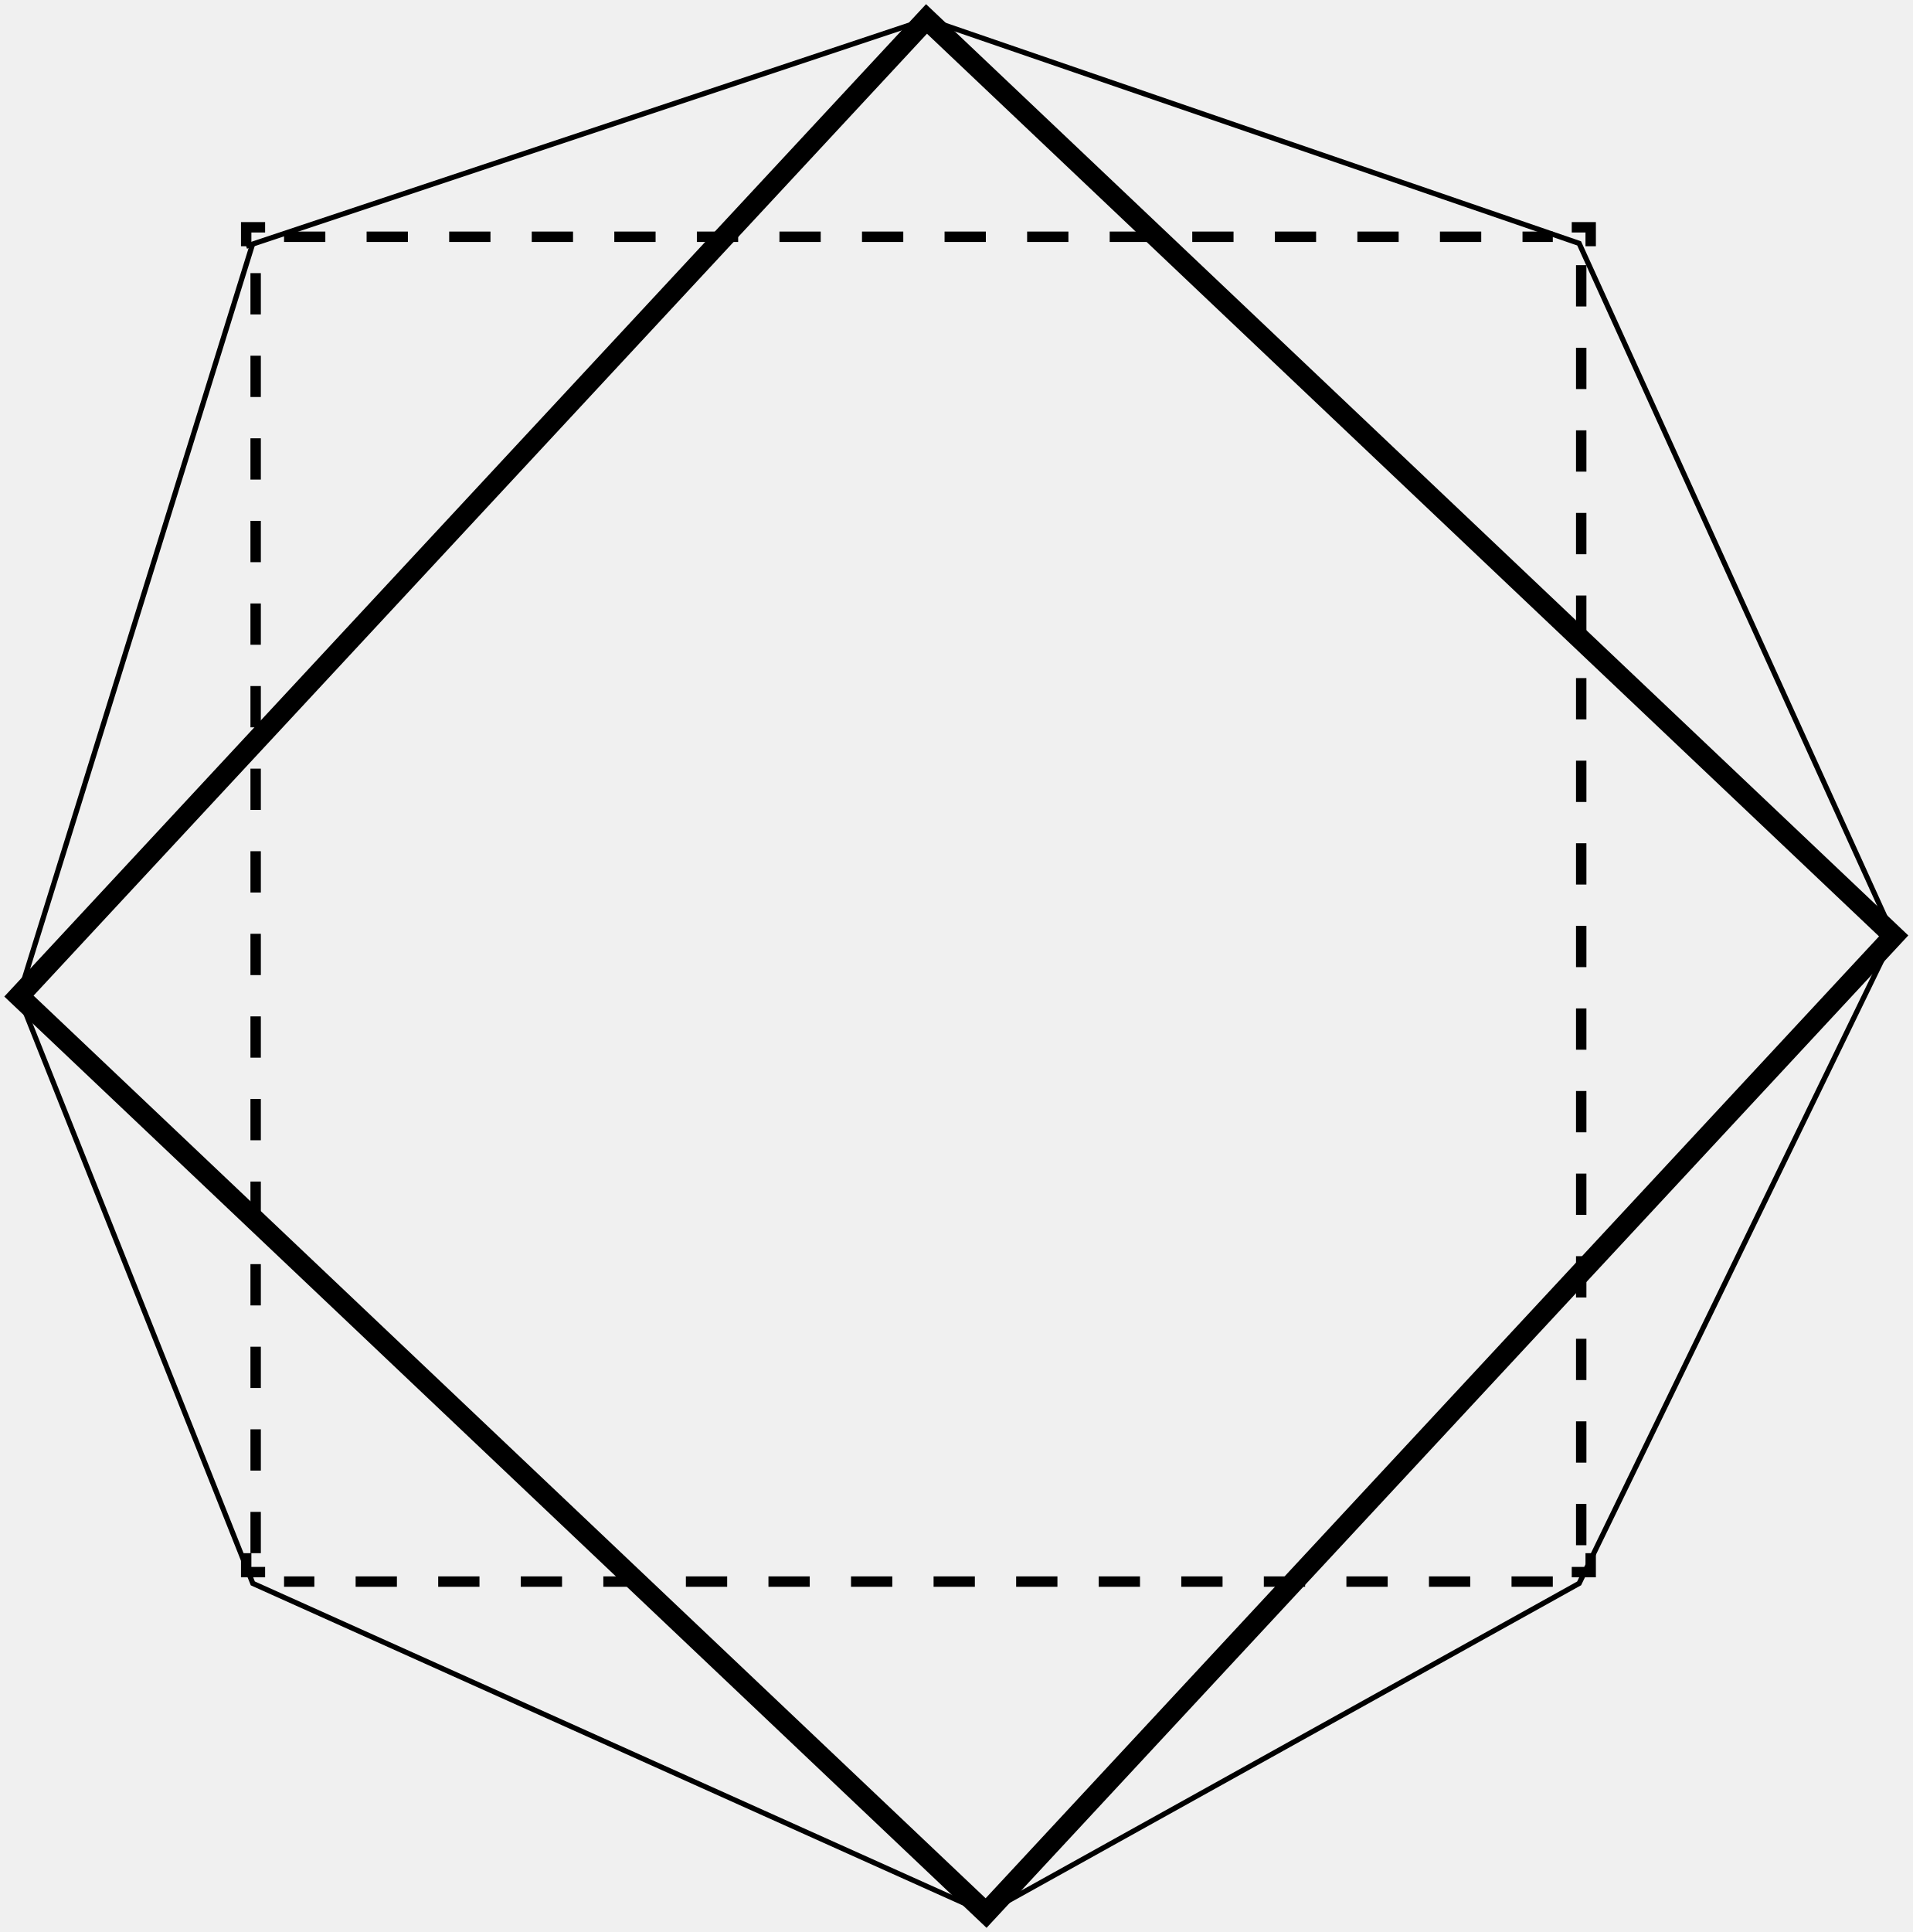
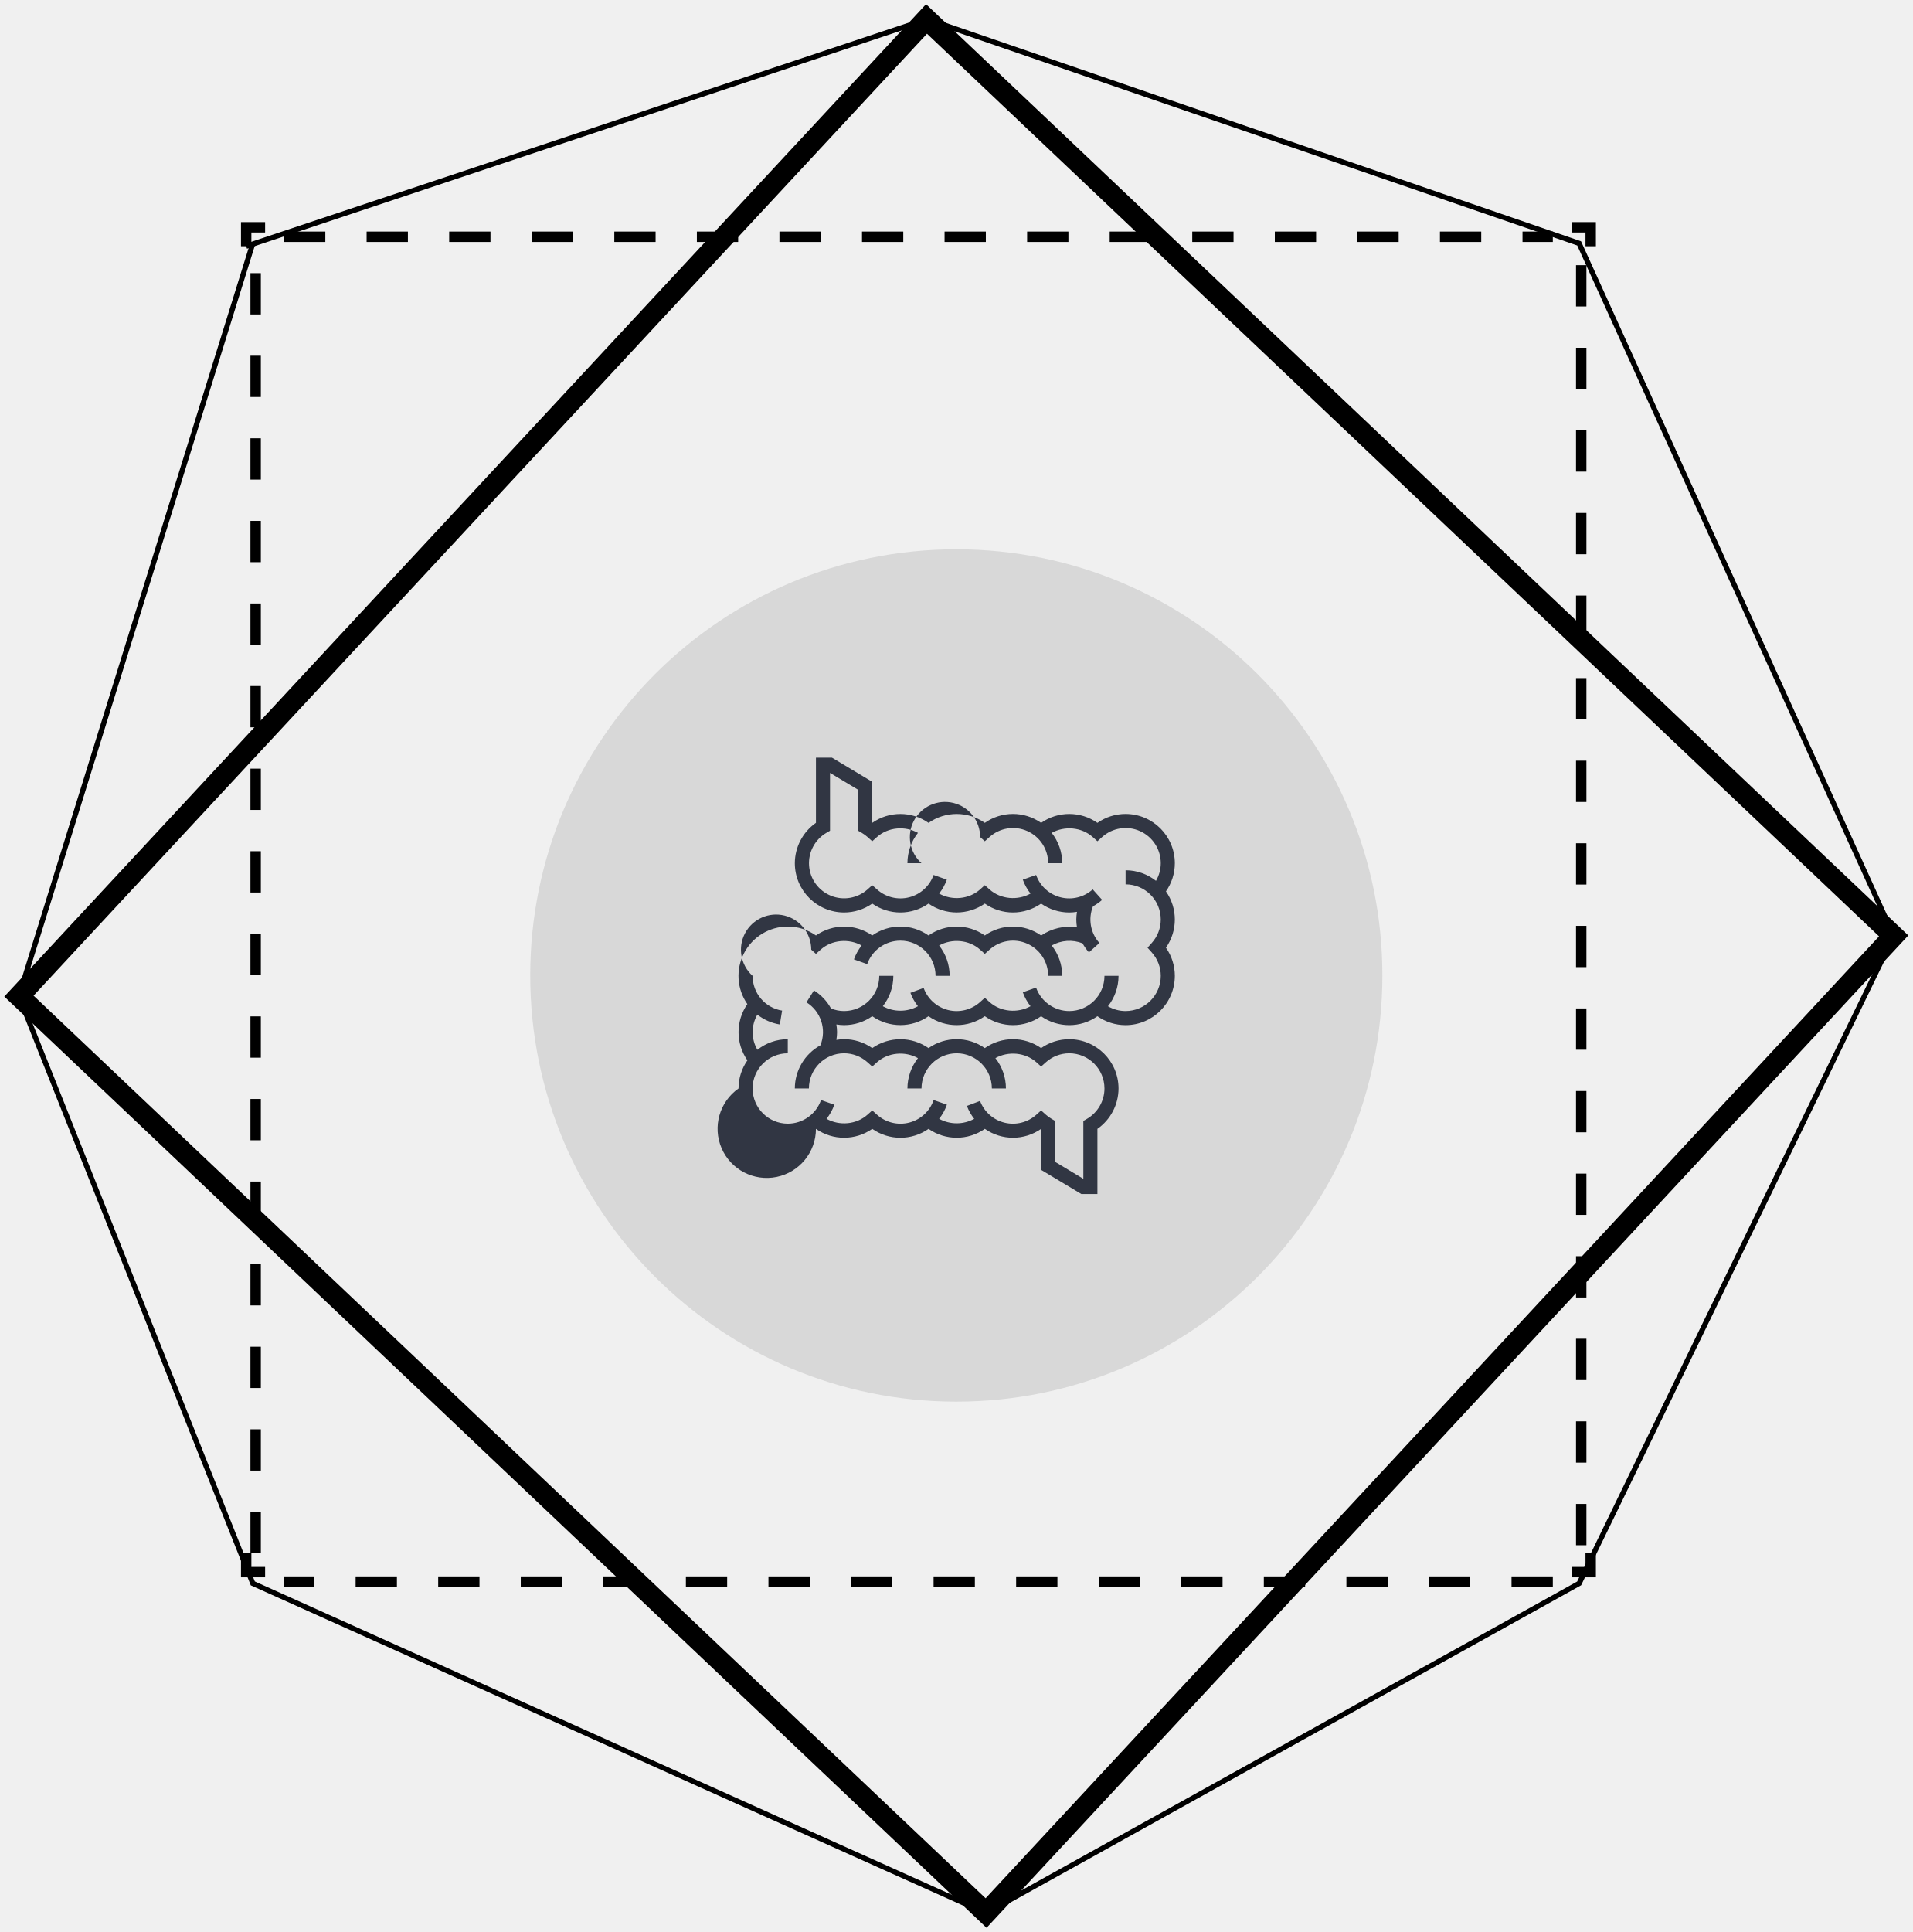
<svg xmlns="http://www.w3.org/2000/svg" xmlns:xlink="http://www.w3.org/1999/xlink" width="101" height="102" viewBox="0 0 101 102">
  <defs>
    <path id="a" d="M.056 11.82L35.992.136" />
    <path id="c" d="M.302 1.347a1.253 1.253 0 1 0 2.506 0 1.253 1.253 0 0 0-2.506 0" />
-     <path id="e" d="M0 1.694a1.253 1.253 0 1 0 2.506 0 1.254 1.254 0 0 0-2.506 0" />
-     <path id="g" d="M.414 1.583a1.252 1.252 0 1 0 2.506 0 1.253 1.253 0 1 0-2.506 0" />
-     <path id="i" d="M.067 1.44a1.253 1.253 0 0 0 2.506 0 1.253 1.253 0 1 0-2.506 0" />
-     <path id="k" d="M.067 1.583a1.252 1.252 0 1 0 2.506 0c0-.692-.561-1.252-1.254-1.252C.627.331.067.891.067 1.583" />
-     <path id="m" d="M.111 1.375a1.253 1.253 0 1 0 2.506 0 1.253 1.253 0 0 0-2.506 0" />
-     <path id="o" d="M.324 1.583a1.252 1.252 0 1 0 2.506 0 1.253 1.253 0 1 0-2.506 0" />
-     <path id="q" d="M.253 1.32a1.253 1.253 0 1 0 2.506 0 1.254 1.254 0 0 0-2.506 0" />
-     <path id="s" d="M.059 1.746a1.253 1.253 0 1 0 2.506 0 1.253 1.253 0 1 0-2.506 0" />
-     <path id="u" d="M.067 1.552a1.253 1.253 0 0 0 2.506 0 1.253 1.253 0 1 0-2.506 0" />
-     <path id="w" d="M1.492.383a1.254 1.254 0 0 0 0 2.506 1.253 1.253 0 0 0 0-2.506z" />
-     <path id="y" d="M.067 1.32a1.253 1.253 0 0 0 2.506 0 1.253 1.253 0 1 0-2.506 0" />
-     <path id="A" d="M.302 1.591a1.253 1.253 0 1 0 2.506 0 1.253 1.253 0 0 0-2.506 0" />
-     <path id="C" d="M.013 1.32a1.253 1.253 0 1 0 2.506 0h.001a1.253 1.253 0 1 0-2.506 0" />
+     <path id="e" d="M0 1.694a1.253 1.253 0 1 0 2.506 0 1.253 1.253 0 0 0-2.506 0" />
+     <path id="g" d="M.414 1.583a1.253 1.253 0 1 0 2.505.001 1.253 1.253 0 0 0-2.505 0" />
+     <path id="i" d="M.067 1.44a1.253 1.253 0 1 0 2.505 0 1.253 1.253 0 0 0-2.506 0" />
+     <path id="k" d="M.067 1.583a1.252 1.252 0 1 0 2.504.002 1.252 1.252 0 0 0-2.505-.002" />
+     <path id="m" d="M.111 1.375a1.253 1.253 0 1 0 2.507-.001 1.253 1.253 0 0 0-2.507 0" />
+     <path id="o" d="M.324 1.583a1.253 1.253 0 1 0 2.505 0 1.253 1.253 0 0 0-2.506 0" />
+     <path id="q" d="M.253 1.32a1.254 1.254 0 1 0 2.507-.001 1.254 1.254 0 0 0-2.507.001" />
+     <path id="s" d="M.059 1.746a1.253 1.253 0 1 0 2.506.002 1.253 1.253 0 0 0-2.506-.002" />
+     <path id="u" d="M.067 1.552a1.253 1.253 0 1 0 2.505 0 1.253 1.253 0 0 0-2.506 0" />
+     <path id="w" d="M1.492.383a1.253 1.253 0 1 0 0 2.506 1.253 1.253 0 0 0 0-2.506z" />
+     <path id="y" d="M.067 1.32a1.253 1.253 0 1 0 2.505 0 1.253 1.253 0 0 0-2.506 0" />
+     <path id="A" d="M.302 1.591a1.254 1.254 0 1 0 2.508 0 1.254 1.254 0 0 0-2.508 0" />
+     <path id="C" d="M.013 1.32a1.253 1.253 0 1 0 2.507 0 1.253 1.253 0 0 0-2.506 0" />
    <path id="E" d="M.302 1.583a1.253 1.253 0 1 0 2.506 0 1.253 1.253 0 0 0-2.506 0" />
-     <path id="G" d="M.302 1.32a1.253 1.253 0 1 0 2.506 0 1.254 1.254 0 0 0-2.506 0" />
+     <path id="G" d="M.302 1.32a1.253 1.253 0 1 0 2.507 0 1.253 1.253 0 0 0-2.507 0" />
  </defs>
  <g fill="none" fill-rule="evenodd">
+     <g transform="translate(28 29)">
+       <circle cx="22.5" cy="22.5" r="22.5" fill="#D8D8D8" />
+       <path fill="#313643" fill-rule="nonzero" d="M34.04 16.574a2.604 2.604 0 0 0-2.601-2.601c-.534 0-1.052.164-1.487.47a2.588 2.588 0 0 0-2.973 0 2.584 2.584 0 0 0-2.973 0 2.59 2.59 0 0 0-2.972 0 2.593 2.593 0 0 0-2.973-.001v-2.166L15.934 11h-.846v3.442a2.61 2.61 0 0 0-1.115 2.132 2.604 2.604 0 0 0 2.601 2.601 2.59 2.59 0 0 0 1.487-.469 2.59 2.59 0 0 0 2.973 0 2.595 2.595 0 0 0 2.972 0 2.59 2.59 0 0 0 2.973 0c.427.298.943.47 1.487.47.137 0 .273-.014.407-.035-.021.134-.036.269-.036.406 0 .138.013.274.035.408a2.663 2.663 0 0 0-1.89.435 2.586 2.586 0 0 0-2.976-.002 2.59 2.59 0 0 0-2.973 0 2.584 2.584 0 0 0-2.972 0 2.595 2.595 0 0 0-2.973 0 2.588 2.588 0 0 0-1.487-.47 2.604 2.604 0 0 0-2.135 4.093 2.595 2.595 0 0 0 .003 2.969c-.294.422-.469.933-.469 1.486a2.597 2.597 0 1 0 4.088 2.132 2.594 2.594 0 0 0 2.973 0 2.588 2.588 0 0 0 2.973 0 2.594 2.594 0 0 0 2.974-.001 2.588 2.588 0 0 0 2.972 0v2.167l2.126 1.276h.846v-3.442a2.61 2.61 0 0 0 1.115-2.132 2.605 2.605 0 0 0-2.601-2.601c-.534 0-1.052.164-1.487.469a2.588 2.588 0 0 0-2.973 0 2.587 2.587 0 0 0-2.972 0 2.595 2.595 0 0 0-2.973 0 2.588 2.588 0 0 0-1.487-.47 2.62 2.62 0 0 0-.407.036c.021-.134.036-.27.036-.407 0-.138-.015-.274-.036-.407.134.02.27.035.407.035.553 0 1.064-.174 1.486-.47a2.594 2.594 0 0 0 2.973 0 2.588 2.588 0 0 0 2.973 0 2.588 2.588 0 0 0 2.973.001 2.587 2.587 0 0 0 2.973 0c.434.303.95.47 1.487.47a2.605 2.605 0 0 0 2.601-2.602c0-.534-.165-1.052-.47-1.486a2.587 2.587 0 0 0 0-2.973c.304-.434.47-.951.47-1.487zm-1.22 4.708c.308.342.477.782.477 1.238a1.86 1.86 0 0 1-1.858 1.858c-.33 0-.65-.09-.93-.253.348-.443.558-1 .558-1.605h-.743a1.86 1.86 0 0 1-1.858 1.858c-.786 0-1.49-.497-1.753-1.238l-.7.247c.096.272.236.518.407.736-.674.377-1.576.308-2.165-.221l-.249-.223-.248.223a1.853 1.853 0 0 1-2.983-.743l-.698.256c.095.26.23.498.397.708a1.934 1.934 0 0 1-1.855 0c.347-.443.556-.998.556-1.603h-.743a1.86 1.86 0 0 1-1.858 1.858 1.82 1.82 0 0 1-.691-.137 2.604 2.604 0 0 0-.9-.953l-.396.63a1.85 1.85 0 0 1 .736 2.269 2.603 2.603 0 0 0-1.35 2.279h.743a1.86 1.86 0 0 1 1.858-1.858c.457 0 .896.169 1.238.476l.249.223.248-.223c.59-.53 1.492-.598 2.166-.22a2.603 2.603 0 0 0-.556 1.602h.743a1.862 1.862 0 0 1 1.858-1.858 1.86 1.86 0 0 1 1.858 1.858h.743c0-.605-.209-1.16-.556-1.603.674-.376 1.576-.308 2.166.22l.248.224.249-.223a1.853 1.853 0 0 1 1.238-.476 1.86 1.86 0 0 1 1.858 1.858c0 .66-.356 1.276-.93 1.607l-.185.107v3.055l-1.486-.892v-2.162l-.186-.108a1.882 1.882 0 0 1-.31-.225l-.248-.223-.248.223a1.853 1.853 0 0 1-2.976-.724l-.695.263c.094.25.226.478.386.682a1.933 1.933 0 0 1-1.853-.001c.174-.222.316-.472.411-.748l-.701-.243a1.853 1.853 0 0 1-2.994.771l-.248-.223-.249.223c-.59.529-1.492.598-2.165.22.174-.22.315-.47.411-.746l-.702-.245a1.86 1.86 0 0 1-1.755 1.247 1.86 1.86 0 0 1-1.858-1.858 1.86 1.86 0 0 1 1.858-1.858v-.743c-.605 0-1.162.21-1.605.558-.162-.28-.253-.6-.253-.93 0-.328.09-.646.251-.926a2.6 2.6 0 0 0 1.187.52l.12-.733a1.85 1.85 0 0 1-1.558-1.834 1.856 1.856 0 1 1 3.097-1.382l.248.222.248-.222c.59-.53 1.492-.598 2.165-.22a2.591 2.591 0 0 0-.407.734l.7.248a1.861 1.861 0 0 1 1.753-1.238 1.86 1.86 0 0 1 1.858 1.858h.743c0-.605-.209-1.16-.556-1.602.674-.377 1.576-.31 2.167.22l.247.222.248-.222a1.856 1.856 0 0 1 3.097 1.382h.743c0-.605-.209-1.16-.556-1.602a1.893 1.893 0 0 1 1.628-.114c.095.17.206.33.338.477l.553-.496a1.851 1.851 0 0 1-.338-1.936c.17-.095.333-.207.481-.34l-.496-.553a1.856 1.856 0 0 1-2.99-.762l-.701.248c.096.27.235.517.407.735-.674.377-1.575.308-2.166-.22l-.248-.223-.247.222c-.59.53-1.492.598-2.166.221.171-.218.31-.464.407-.734l-.7-.249a1.856 1.856 0 0 1-2.99.762l-.25-.222-.247.222a1.856 1.856 0 1 1-2.167-2.99l.185-.107v-3.054l1.486.892v2.162l.186.108c.11.063.213.139.31.225l.248.222.248-.222c.59-.529 1.492-.597 2.166-.22a2.587 2.587 0 0 0-.556 1.602h.743a1.856 1.856 0 1 1 3.097-1.382l.247.222.248-.222a1.856 1.856 0 0 1 3.097 1.382h.743c0-.604-.209-1.16-.556-1.602.674-.377 1.575-.309 2.166.22l.248.222.248-.222a1.856 1.856 0 0 1 3.097 1.382c0 .33-.09.65-.253.93-.443-.348-1-.558-1.605-.558v.743a1.86 1.86 0 0 1 1.858 1.858c0 .456-.17.896-.476 1.238l-.223.249.223.248z" />
+     </g>
    <path stroke="#000" stroke-width=".549" d="M84 82v1h-1" />
    <path stroke="#000" stroke-dasharray="2.18,2.18" stroke-width=".549" d="M82 83.5H15" />
    <path stroke="#000" stroke-width=".549" d="M14 83h-1v-1" />
    <path stroke="#000" stroke-dasharray="2.18,2.18" stroke-width=".549" d="M13.5 82V14" />
    <path stroke="#000" stroke-width=".549" d="M13 13v-1h1" />
    <path stroke="#000" stroke-dasharray="2.18,2.18" stroke-width=".549" d="M15 12.5h67" />
    <path stroke="#000" stroke-width=".549" d="M83 12h1v1" />
    <path stroke="#000" stroke-dasharray="2.18,2.18" stroke-width=".549" d="M83.5 14v68" />
    <path stroke="#000" stroke-width="1.099" d="M100 49.411L52.073 101 1 52.589 48.927 1z" />
    <g transform="translate(13 1)">
      <mask id="b" fill="#fff">
        <use xlink:href="#a" />
      </mask>
      <path d="M.056 11.82L35.992.136" mask="url(#b)" />
    </g>
    <path stroke="#000" stroke-width=".275" d="M13 13L49 1" />
    <g transform="translate(12 37)">
      <mask id="d" fill="#fff">
        <use xlink:href="#c" />
      </mask>
      <path d="M.302 1.347a1.253 1.253 0 1 0 2.506 0 1.253 1.253 0 0 0-2.506 0" mask="url(#d)" />
    </g>
    <g transform="translate(0 50)">
      <mask id="f" fill="#fff">
        <use xlink:href="#e" />
      </mask>
-       <path d="M0 1.694a1.253 1.253 0 1 0 2.506 0 1.254 1.254 0 0 0-2.506 0" mask="url(#f)" />
+       <path d="M0 1.694a1.253 1.253 0 1 0 2.506 0 1.253 1.253 0 0 0-2.506 0" mask="url(#f)" />
    </g>
    <g transform="translate(67 81)">
      <mask id="h" fill="#fff">
        <use xlink:href="#g" />
      </mask>
-       <path d="M.414 1.583a1.252 1.252 0 1 0 2.506 0 1.253 1.253 0 1 0-2.506 0" mask="url(#h)" />
+       <path d="M.414 1.583a1.253 1.253 0 1 0 2.505.001 1.253 1.253 0 0 0-2.505 0" mask="url(#h)" />
    </g>
    <g transform="translate(82 31)">
      <mask id="j" fill="#fff">
        <use xlink:href="#i" />
      </mask>
-       <path d="M.067 1.44a1.253 1.253 0 0 0 2.506 0 1.253 1.253 0 1 0-2.506 0" mask="url(#j)" />
+       <path d="M.067 1.44a1.253 1.253 0 1 0 2.505 0 1.253 1.253 0 0 0-2.506 0" mask="url(#j)" />
    </g>
    <g transform="translate(82 81)">
      <mask id="l" fill="#fff">
        <use xlink:href="#k" />
      </mask>
-       <path d="M.067 1.583a1.252 1.252 0 1 0 2.506 0c0-.692-.561-1.252-1.254-1.252C.627.331.067.891.067 1.583" mask="url(#l)" />
+       <path d="M.067 1.583a1.252 1.252 0 1 0 2.504.002 1.252 1.252 0 0 0-2.505-.002" mask="url(#l)" />
    </g>
    <path stroke="#000" stroke-width=".275" d="M48.927 1L83.39 12.849 100 49.411 83.39 83.595 52.072 101 13.35 83.595 1 52.589l12.35-39.74" />
    <g transform="translate(99 48)">
      <mask id="n" fill="#fff">
        <use xlink:href="#m" />
      </mask>
-       <path d="M.111 1.375a1.253 1.253 0 1 0 2.506 0 1.253 1.253 0 0 0-2.506 0" mask="url(#n)" />
+       <path d="M.111 1.375a1.253 1.253 0 1 0 2.507-.001 1.253 1.253 0 0 0-2.507 0" mask="url(#n)" />
    </g>
    <g transform="translate(32 81)">
      <mask id="p" fill="#fff">
        <use xlink:href="#o" />
      </mask>
-       <path d="M.324 1.583a1.252 1.252 0 1 0 2.506 0 1.253 1.253 0 1 0-2.506 0" mask="url(#p)" />
+       <path d="M.324 1.583a1.253 1.253 0 1 0 2.505 0 1.253 1.253 0 0 0-2.506 0" mask="url(#p)" />
    </g>
    <g transform="translate(61 11)">
      <mask id="r" fill="#fff">
        <use xlink:href="#q" />
      </mask>
-       <path d="M.253 1.32a1.253 1.253 0 1 0 2.506 0 1.254 1.254 0 0 0-2.506 0" mask="url(#r)" />
+       <path d="M.253 1.32a1.254 1.254 0 1 0 2.507-.001 1.254 1.254 0 0 0-2.507.001" mask="url(#r)" />
    </g>
    <g transform="translate(51 99)">
      <mask id="t" fill="#fff">
        <use xlink:href="#s" />
      </mask>
-       <path d="M.059 1.746a1.253 1.253 0 1 0 2.506 0 1.253 1.253 0 1 0-2.506 0" mask="url(#t)" />
+       <path d="M.059 1.746a1.253 1.253 0 1 0 2.506.002 1.253 1.253 0 0 0-2.506-.002" mask="url(#t)" />
    </g>
    <g transform="translate(82 65)">
      <mask id="v" fill="#fff">
        <use xlink:href="#u" />
      </mask>
-       <path d="M.067 1.552a1.253 1.253 0 0 0 2.506 0 1.253 1.253 0 1 0-2.506 0" mask="url(#v)" />
+       <path d="M.067 1.552a1.253 1.253 0 1 0 2.505 0 1.253 1.253 0 0 0-2.506 0" mask="url(#v)" />
    </g>
    <g transform="translate(48 -1)">
      <mask id="x" fill="#fff">
        <use xlink:href="#w" />
      </mask>
-       <path d="M1.492.383a1.254 1.254 0 0 0 0 2.506 1.253 1.253 0 0 0 0-2.506z" mask="url(#x)" />
+       <path d="M1.492.383a1.253 1.253 0 1 0 0 2.506 1.253 1.253 0 0 0 0-2.506z" mask="url(#x)" />
    </g>
    <g transform="translate(82 11)">
      <mask id="z" fill="#fff">
        <use xlink:href="#y" />
      </mask>
-       <path d="M.067 1.32a1.253 1.253 0 0 0 2.506 0 1.253 1.253 0 1 0-2.506 0" mask="url(#z)" />
+       <path d="M.067 1.32a1.253 1.253 0 1 0 2.505 0 1.253 1.253 0 0 0-2.506 0" mask="url(#z)" />
    </g>
    <g transform="translate(12 62)">
      <mask id="B" fill="#fff">
        <use xlink:href="#A" />
      </mask>
-       <path d="M.302 1.591a1.253 1.253 0 1 0 2.506 0 1.253 1.253 0 0 0-2.506 0" mask="url(#B)" />
+       <path d="M.302 1.591a1.254 1.254 0 1 0 2.508 0 1.254 1.254 0 0 0-2.508 0" mask="url(#B)" />
    </g>
    <g transform="translate(37 11)">
      <mask id="D" fill="#fff">
        <use xlink:href="#C" />
      </mask>
-       <path d="M.013 1.32a1.253 1.253 0 1 0 2.506 0h.001a1.253 1.253 0 1 0-2.506 0" mask="url(#D)" />
+       <path d="M.013 1.32a1.253 1.253 0 1 0 2.507 0 1.253 1.253 0 0 0-2.506 0" mask="url(#D)" />
    </g>
    <g transform="translate(12 81)">
      <mask id="F" fill="#fff">
        <use xlink:href="#E" />
      </mask>
      <path d="M.302 1.583a1.253 1.253 0 1 0 2.506 0 1.253 1.253 0 0 0-2.506 0" mask="url(#F)" />
    </g>
    <g transform="translate(12 11)">
      <mask id="H" fill="#fff">
        <use xlink:href="#G" />
      </mask>
-       <path d="M.302 1.32a1.253 1.253 0 1 0 2.506 0 1.254 1.254 0 0 0-2.506 0" mask="url(#H)" />
+       <path d="M.302 1.32a1.253 1.253 0 1 0 2.507 0 1.253 1.253 0 0 0-2.507 0" mask="url(#H)" />
    </g>
  </g>
</svg>
